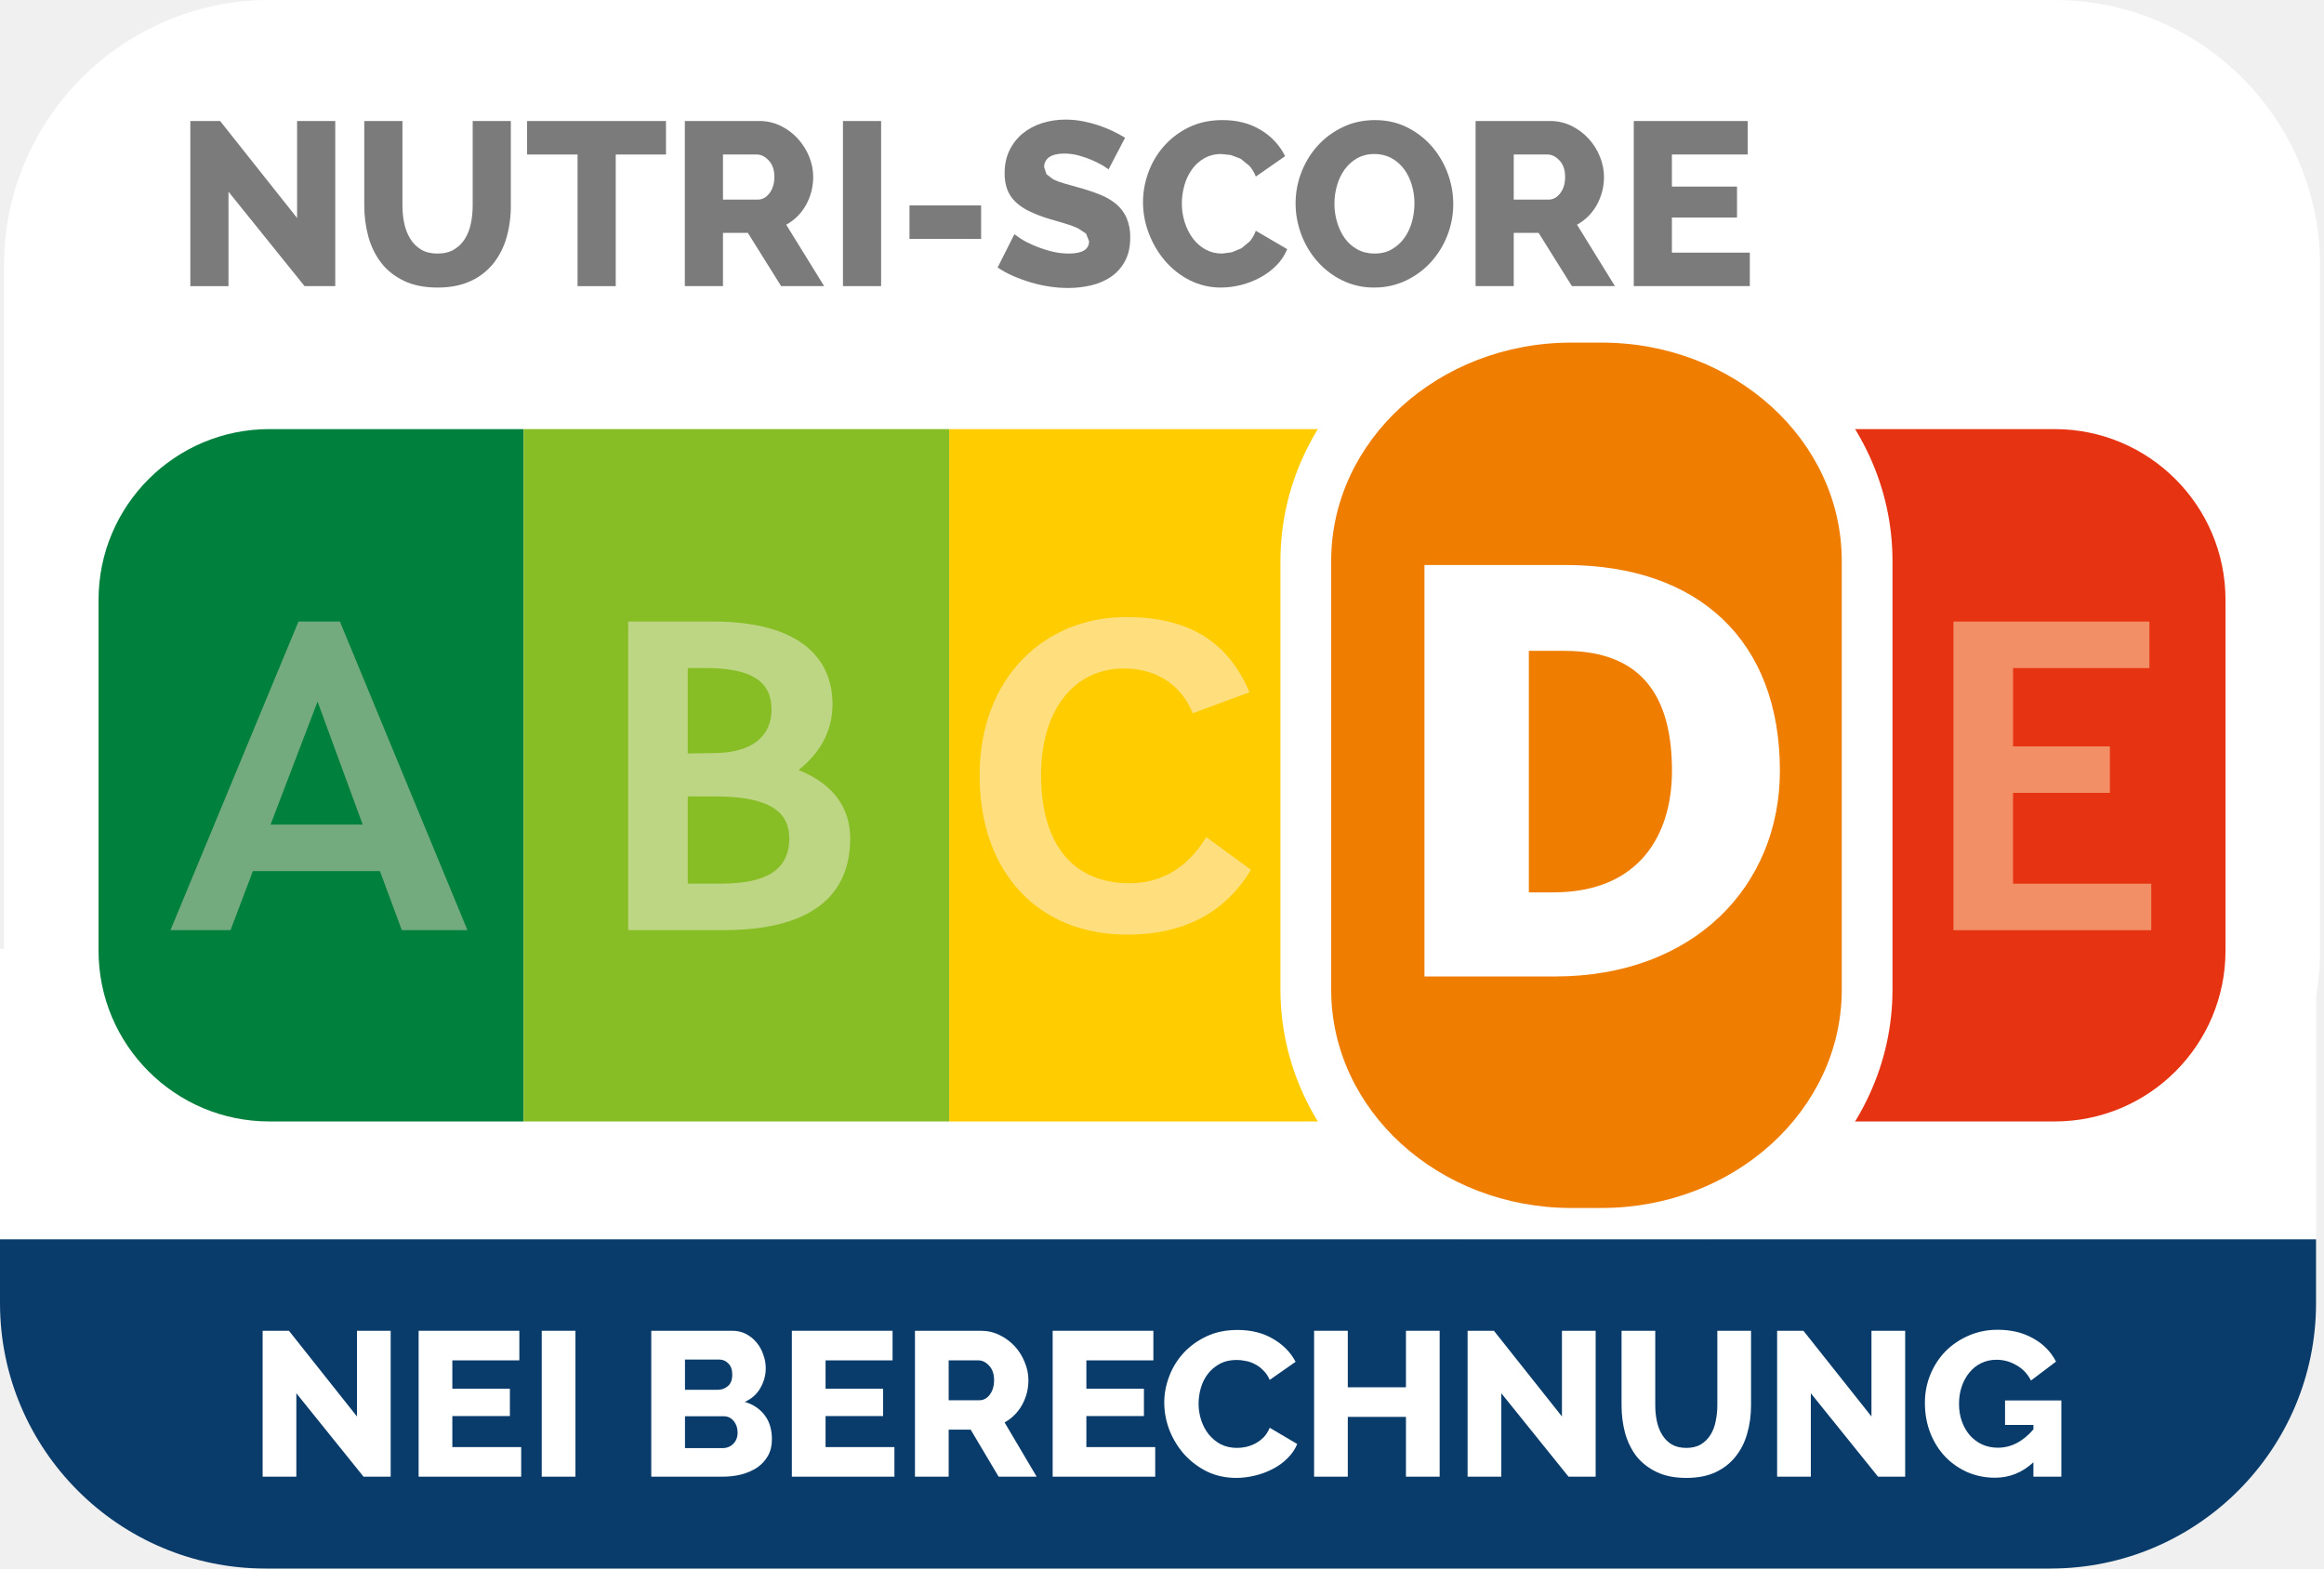
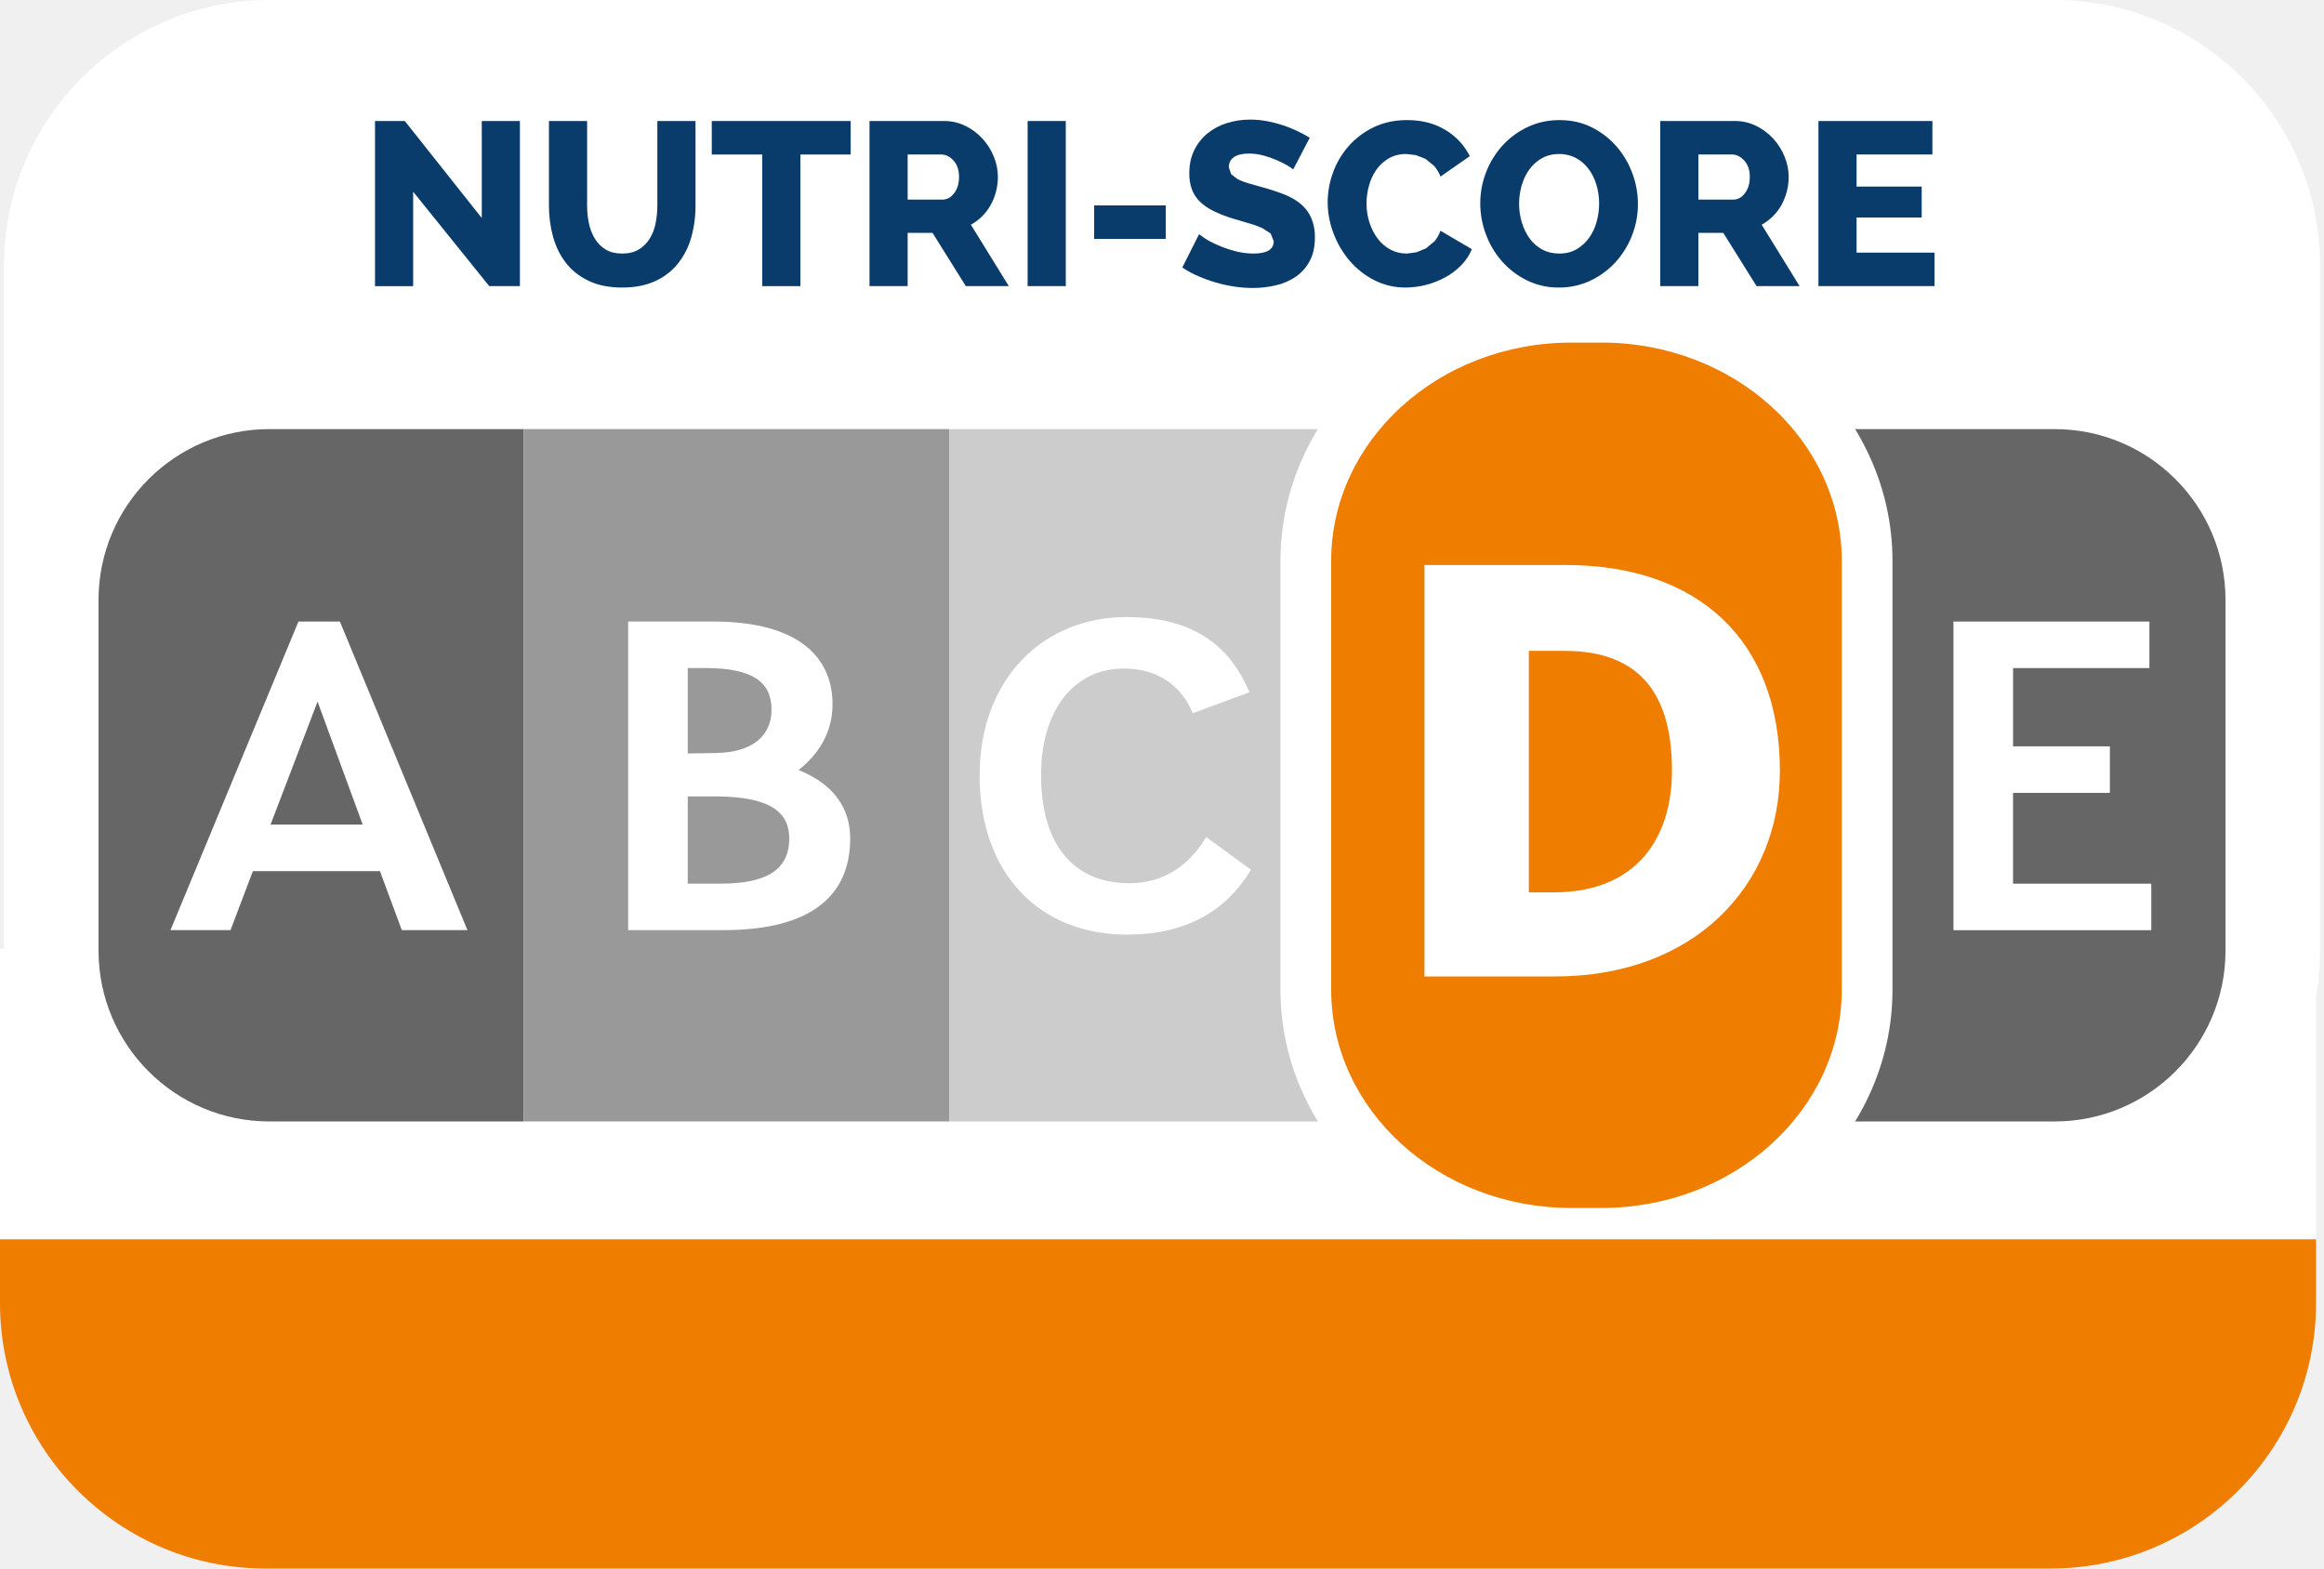
<svg xmlns="http://www.w3.org/2000/svg" id="svg2032" width="240" height="162" version="1.1" viewBox="0 0 240 162">
+   <defs id="defs1" />
  <rect style="fill:#ffffff;fill-opacity:1;stroke:none;stroke-width:2.653;stroke-linecap:round;stroke-linejoin:round;paint-order:stroke fill markers" id="rect18499" width="239.178" height="30" x="0" y="98" />
-   <g id="layer1">
-     <g id="g2493">
-       <g id="g1527">
-         <g id="g2468" fill-opacity="1" fill-rule="nonzero" stroke="none">
-           <path id="path248" fill="#fff" d="M212.183 0H27.826C12.71 0 .414 12.298.414 27.41v70.773c0 15.116 12.298 27.41 27.412 27.41h118.278a31.612 31.612 0 0 0 16.173 4.409h3.12c5.957 0 11.498-1.633 16.174-4.41h30.612c15.114 0 27.408-12.295 27.408-27.407v-70.77c0-15.115-12.294-27.413-27.408-27.413" clip-path="url(#clipPath1648)" />
-           <path id="path252" fill="#e63312" d="M212.179 115.826h-26.252V44.318h26.252a17.647 17.647 0 0 1 17.65 17.647v36.213a17.65 17.65 0 0 1-17.65 17.648" clip-path="url(#clipPath1655)" />
-           <path id="path256" fill="#00803d" d="M27.824 115.826h26.252V44.318H27.824a17.647 17.647 0 0 0-17.648 17.647v36.213a17.647 17.647 0 0 0 17.648 17.648" clip-path="url(#clipPath1661)" />
-           <path id="path260" fill="#f28f66" d="M221.97 64.194h-20.236V96.07h20.43v-4.802h-14.277v-9.379h9.999v-4.804h-9.997V69h14.081z" />
-           <path id="path264" fill="#7c7b7b" d="M23.596 19.799v9.754h-3.94V12.496h3.075l7.95 10.02v-10.02h3.94V29.55H31.45z" />
-           <path id="path276" fill="#7c7b7b" d="M45.187 26.187c.673 0 1.24-.139 1.705-.419.464-.28.839-.653 1.13-1.117a4.78 4.78 0 0 0 .612-1.597c.121-.6.18-1.214.18-1.839V12.5h3.94v8.716a11.894 11.894 0 0 1-.444 3.315 7.67 7.67 0 0 1-1.37 2.692 6.422 6.422 0 0 1-2.355 1.814c-.951.437-2.085.662-3.398.662-1.36 0-2.52-.234-3.483-.7-.962-.463-1.743-1.08-2.341-1.862-.6-.777-1.042-1.677-1.324-2.7a12.062 12.062 0 0 1-.42-3.22v-8.717h3.942v8.716c0 .656.062 1.283.192 1.876a4.965 4.965 0 0 0 .624 1.585c.287.463.66.832 1.117 1.103.455.274 1.022.408 1.693.408" clip-path="url(#clipPath1673)" />
-           <path id="path280" fill="#7c7b7b" d="M68.777 15.959h-5.19v13.594h-3.942V15.959h-5.212v-3.46h14.344z" />
-           <path id="path292" fill="#7c7b7b" d="M70.723 29.55V12.496h7.684a4.965 4.965 0 0 1 2.225.508 5.866 5.866 0 0 1 1.763 1.32c.496.545.883 1.16 1.165 1.849.283.688.42 1.384.42 2.09 0 .53-.067 1.037-.19 1.525a6.029 6.029 0 0 1-.554 1.381 5.208 5.208 0 0 1-2.042 2.041l3.915 6.34h-4.442l-3.436-5.499h-2.569v5.5zm3.94-8.935h3.6c.464 0 .866-.218 1.201-.66.338-.441.506-1.004.506-1.692 0-.706-.192-1.265-.576-1.684-.384-.415-.804-.622-1.25-.622h-3.482z" />
-           <path id="path294" fill="#7c7b7b" d="M87.053 12.499h3.94V29.55h-3.94z" />
-           <path id="path296" fill="#7c7b7b" d="M93.923 21.215h7.397v3.46h-7.397z" />
-           <path id="path308" fill="#7c7b7b" d="M114.483 17.493l-.53-.362a10.526 10.526 0 0 0-2.497-1.055 5.599 5.599 0 0 0-1.534-.216c-.675 0-1.192.119-1.551.36a1.19 1.19 0 0 0-.539 1.059l.24.719.685.514a6.201 6.201 0 0 0 1.103.422c.442.128.95.273 1.527.432a20.51 20.51 0 0 1 2.207.733c.658.265 1.218.591 1.684.984.463.393.82.87 1.068 1.43a4.943 4.943 0 0 1 .373 2.017c0 .962-.181 1.774-.54 2.436a4.55 4.55 0 0 1-1.43 1.611 6.042 6.042 0 0 1-2.053.89 10.272 10.272 0 0 1-2.39.275c-.627 0-1.262-.044-1.911-.145a13.622 13.622 0 0 1-1.909-.42 15.756 15.756 0 0 1-1.825-.66 9.798 9.798 0 0 1-1.635-.889l1.73-3.436.649.457c.35.227.783.45 1.297.673.512.225 1.088.426 1.728.6a7.3 7.3 0 0 0 1.947.265c1.394 0 2.09-.423 2.09-1.273l-.312-.792-.865-.563a9.249 9.249 0 0 0-1.297-.47c-.497-.143-1.04-.305-1.633-.481a14.18 14.18 0 0 1-2.042-.781 5.52 5.52 0 0 1-1.443-.971 3.497 3.497 0 0 1-.852-1.274 4.705 4.705 0 0 1-.275-1.681c0-.898.167-1.688.503-2.377a5.21 5.21 0 0 1 1.368-1.743 5.948 5.948 0 0 1 2.008-1.068 7.95 7.95 0 0 1 2.414-.36c.61 0 1.2.057 1.777.168.573.112 1.125.256 1.646.43a13.931 13.931 0 0 1 2.725 1.273z" clip-path="url(#clipPath1667)" />
-           <path id="path312" fill="#7c7b7b" d="M118.038 20.88a8.94 8.94 0 0 1 .552-3.063 8.436 8.436 0 0 1 1.611-2.725 8.157 8.157 0 0 1 2.582-1.947c1.015-.496 2.174-.743 3.469-.743 1.523 0 2.844.344 3.963 1.032a6.501 6.501 0 0 1 2.5 2.693l-3.027 2.11a3.64 3.64 0 0 0-.671-1.117l-.89-.72-.997-.384-.973-.108a3.509 3.509 0 0 0-1.825.457 4.019 4.019 0 0 0-1.273 1.178 5.212 5.212 0 0 0-.755 1.633 6.859 6.859 0 0 0-.254 1.847c0 .673.1 1.324.3 1.947.199.624.481 1.176.839 1.657a4.1 4.1 0 0 0 1.31 1.141c.513.28 1.082.42 1.707.42l.997-.131.993-.41.87-.72c.253-.296.46-.662.622-1.092l3.242 1.898a5.113 5.113 0 0 1-1.117 1.681 6.894 6.894 0 0 1-1.668 1.247 8.673 8.673 0 0 1-4.039 1.037 7.062 7.062 0 0 1-3.252-.759 8.291 8.291 0 0 1-2.547-2.006 9.52 9.52 0 0 1-1.666-2.833 8.997 8.997 0 0 1-.603-3.22" clip-path="url(#clipPath1687)" />
-           <path id="path316" fill="#7c7b7b" d="M141.916 29.696a7.304 7.304 0 0 1-3.315-.746 8.275 8.275 0 0 1-2.56-1.957 8.85 8.85 0 0 1-1.655-2.774 9.037 9.037 0 0 1-.59-3.218c0-1.12.204-2.202.612-3.244.41-1.037.978-1.957 1.706-2.75s1.593-1.425 2.595-1.897c1-.472 2.092-.706 3.277-.706 1.214 0 2.322.245 3.315.741a8.275 8.275 0 0 1 2.56 1.97 8.952 8.952 0 0 1 1.644 2.786 9.102 9.102 0 0 1 .573 3.171 8.855 8.855 0 0 1-.609 3.244 8.933 8.933 0 0 1-1.692 2.75 8.34 8.34 0 0 1-2.582 1.908 7.474 7.474 0 0 1-3.28.722m-4.108-8.646c0 .655.092 1.29.278 1.907.183.617.448 1.165.79 1.648a3.928 3.928 0 0 0 1.3 1.152c.518.287 1.116.43 1.787.43.688 0 1.29-.152 1.803-.457.507-.302.94-.697 1.284-1.187.347-.485.6-1.041.77-1.655a7.277 7.277 0 0 0 .252-1.887c0-.657-.095-1.295-.278-1.908a5.142 5.142 0 0 0-.803-1.634 3.982 3.982 0 0 0-1.298-1.13 3.568 3.568 0 0 0-1.752-.419 3.53 3.53 0 0 0-1.8.442 4.094 4.094 0 0 0-1.287 1.165 5.34 5.34 0 0 0-.782 1.644 6.85 6.85 0 0 0-.264 1.889" clip-path="url(#clipPath1680)" />
-           <path id="path320" fill="#7c7b7b" d="M152.385 29.55V12.496h7.686c.8 0 1.54.17 2.222.508a5.892 5.892 0 0 1 1.765 1.32 6.135 6.135 0 0 1 1.163 1.849c.28.688.424 1.384.424 2.09 0 .53-.066 1.037-.192 1.525a6.029 6.029 0 0 1-.552 1.381 5.28 5.28 0 0 1-2.041 2.041l3.913 6.34h-4.443l-3.438-5.499h-2.568v5.5zm3.939-8.935h3.603c.464 0 .863-.218 1.2-.66.338-.441.504-1.004.504-1.692 0-.706-.192-1.265-.574-1.684-.386-.415-.803-.622-1.249-.622h-3.484z" />
-           <path id="path324" fill="#7c7b7b" d="M180.704 26.092v3.458h-11.985V12.496h11.769v3.46h-7.83v3.317h6.724v3.194h-6.724v3.628z" />
-           <path id="path326" fill="#87bd25" d="M98.028 115.826h-43.95V44.318h43.95z" />
-           <path id="path328" fill="#fc0" d="M141.975 115.826h-43.95V44.318h43.952z" />
-           <path id="path332" fill="#74ab7e" d="M27.939 85.167l4.855-12.704 4.662 12.702zm7.163-20.973h-4.28L17.605 96.066h6.201l2.309-6.097h13.121l2.26 6.097h6.777z" />
-           <path id="path344" fill="#bdd684" d="M71.023 91.262v-9.008h3.03c5.623.047 7.453 1.708 7.453 4.343 0 3.277-2.406 4.665-7.069 4.665zm0-13.443v-8.823h1.828c4.854 0 6.825 1.435 6.825 4.297 0 2.632-1.876 4.435-5.815 4.48zm2.598-13.627h-8.75v31.872h9.855c9.278 0 13.075-3.74 13.075-9.467 0-3.142-1.732-5.636-5.336-7.068 2.068-1.618 3.51-3.88 3.51-6.79 0-4.714-3.318-8.547-12.354-8.547" clip-path="url(#clipPath1693)" />
-           <path id="path348" fill="#ffdf7d" d="M116.306 63.73c-8.555 0-15.143 6.378-15.143 16.355 0 10.025 6.058 16.445 15.238 16.445 5.914 0 10.145-2.31 12.788-6.7l-4.616-3.372c-1.876 3.05-4.471 4.76-7.931 4.76-5.864 0-9.132-4.067-9.132-11.18 0-6.65 3.365-10.993 8.556-10.993 3.411 0 5.912 1.71 7.114 4.618l5.861-2.169c-1.92-4.48-5.428-7.763-12.735-7.763" clip-path="url(#clipPath1699)" />
-           <path id="path352" fill="#fff" d="M162.277 129.998c-16.566 0-30.045-12.466-30.045-27.788V57.936c0-15.324 13.48-27.79 30.045-27.79h3.118c16.567 0 30.043 12.468 30.043 27.79v44.274c0 15.322-13.476 27.788-30.043 27.788z" clip-path="url(#clipPath1705)" />
-           <path id="path356" fill="#ef7d00" d="M165.396 124.761h-3.119c-13.704 0-24.806-10.096-24.806-22.55V57.935c0-12.455 11.105-22.551 24.804-22.551h3.12c13.7 0 24.805 10.096 24.805 22.553v44.27c0 12.455-11.105 22.553-24.804 22.553" clip-path="url(#clipPath1711)" />
-           <path id="path360" fill="#fff" d="M147.106 100.849V58.353h14.534c13.796 0 22.17 7.82 22.17 21.247 0 11.95-8.928 21.25-23.216 21.25zm13.302-8.684c8.805 0 12.257-5.848 12.257-12.565 0-7.636-3.081-12.378-11.085-12.378h-3.696v24.943z" />
-         </g>
-       </g>
-     </g>
-   </g>
-   <path id="path16330" clip-path="url(#clipPath1593)" style="fill:#093c6b;fill-opacity:1;fill-rule:nonzero;stroke:none" d="M 0 33.997 L 0 27.407 C 2.3684734e-15 12.296 12.298 -0.003 27.412 -0.003 L 211.77 -0.003 L 211.77 -0.001 C 226.882 -0.001 239.178 12.295 239.178 27.407 L 239.178 33.997 L 0 33.997 z " transform="matrix(1,0,0,-1,0,161.997)" />
-   <g aria-label="NEI BERECHNUNG" id="text18503" style="font-size:21.224px;line-height:1.25;font-family:'Open Sans';-inkscape-font-specification:'Open Sans';stroke-width:0.531">
-     <path d="m 30.603,143.896 v 8.617 h -3.481 v -15.069 h 2.717 l 7.025,8.851 v -8.851 h 3.481 v 15.069 h -2.802 z" style="font-weight:800;font-family:Raleway;-inkscape-font-specification:'Raleway Ultra-Bold';fill:#ffffff" id="path6129" />
-     <path d="m 53.823,149.457 v 3.056 H 43.232 V 137.444 H 53.632 v 3.056 h -6.919 v 2.929 h 5.943 v 2.823 h -5.943 v 3.205 z" style="font-weight:800;font-family:Raleway;-inkscape-font-specification:'Raleway Ultra-Bold';fill:#ffffff" id="path6131" />
-     <path d="m 55.945,152.513 v -15.069 h 3.481 v 15.069 z" style="font-weight:800;font-family:Raleway;-inkscape-font-specification:'Raleway Ultra-Bold';fill:#ffffff" id="path6133" />
-     <path d="m 79.716,148.651 q 0,0.976 -0.403,1.698 -0.403,0.722 -1.104,1.21 -0.7,0.467 -1.634,0.722 -0.934,0.233 -1.974,0.233 h -7.344 v -15.069 h 8.384 q 0.785,0 1.422,0.34 0.637,0.34 1.082,0.891 0.446,0.531 0.679,1.231 0.255,0.679 0.255,1.401 0,1.082 -0.552,2.038 -0.531,0.955 -1.613,1.443 1.295,0.382 2.038,1.358 0.764,0.976 0.764,2.504 z m -3.544,-0.7 q 0,-0.7 -0.403,-1.189 -0.403,-0.488 -1.019,-0.488 h -4.011 v 3.29 h 3.863 q 0.679,0 1.125,-0.446 0.446,-0.446 0.446,-1.167 z m -5.433,-7.535 v 3.12 h 3.417 q 0.573,0 1.019,-0.382 0.446,-0.382 0.446,-1.189 0,-0.743 -0.403,-1.146 -0.382,-0.403 -0.934,-0.403 z" style="font-weight:800;font-family:Raleway;-inkscape-font-specification:'Raleway Ultra-Bold';fill:#ffffff" id="path6135" />
-     <path d="m 92.366,149.457 v 3.056 H 81.775 v -15.069 h 10.4 v 3.056 h -6.919 v 2.929 h 5.943 v 2.823 h -5.943 v 3.205 z" style="font-weight:800;font-family:Raleway;-inkscape-font-specification:'Raleway Ultra-Bold';fill:#ffffff" id="path6137" />
-     <path d="m 94.488,152.513 v -15.069 h 6.792 q 1.061,0 1.953,0.446 0.913,0.446 1.571,1.167 0.658,0.722 1.019,1.634 0.382,0.913 0.382,1.847 0,0.7 -0.17,1.358 -0.17,0.637 -0.488,1.21 -0.318,0.573 -0.785,1.04 -0.446,0.446 -1.019,0.764 l 3.311,5.603 h -3.926 l -2.887,-4.86 h -2.271 v 4.86 z m 3.481,-7.895 h 3.184 q 0.616,0 1.061,-0.573 0.446,-0.594 0.446,-1.507 0,-0.934 -0.509,-1.486 -0.509,-0.552 -1.104,-0.552 h -3.078 z" style="font-weight:800;font-family:Raleway;-inkscape-font-specification:'Raleway Ultra-Bold';fill:#ffffff" id="path6139" />
-     <path d="m 119.3,149.457 v 3.056 h -10.591 v -15.069 h 10.4 v 3.056 h -6.919 v 2.929 h 5.943 v 2.823 h -5.943 v 3.205 z" style="font-weight:800;font-family:Raleway;-inkscape-font-specification:'Raleway Ultra-Bold';fill:#ffffff" id="path6141" />
-     <path d="m 120.233,144.851 q 0,-1.358 0.509,-2.695 0.509,-1.358 1.486,-2.42 0.976,-1.061 2.377,-1.719 1.401,-0.658 3.184,-0.658 2.122,0 3.672,0.913 1.571,0.913 2.335,2.377 l -2.674,1.868 q -0.255,-0.594 -0.658,-0.976 -0.382,-0.403 -0.849,-0.637 -0.467,-0.255 -0.955,-0.34 -0.488,-0.106 -0.955,-0.106 -0.998,0 -1.74,0.403 -0.743,0.403 -1.231,1.04 -0.488,0.637 -0.722,1.443 -0.233,0.807 -0.233,1.634 0,0.891 0.276,1.719 0.276,0.828 0.785,1.464 0.531,0.637 1.252,1.019 0.743,0.361 1.655,0.361 0.467,0 0.955,-0.106 0.509,-0.127 0.955,-0.361 0.467,-0.255 0.849,-0.637 0.382,-0.403 0.616,-0.976 l 2.844,1.677 q -0.34,0.828 -1.019,1.486 -0.658,0.658 -1.528,1.104 -0.87,0.446 -1.847,0.679 -0.976,0.233 -1.91,0.233 -1.634,0 -3.014,-0.658 -1.358,-0.679 -2.356,-1.783 -0.976,-1.104 -1.528,-2.504 -0.531,-1.401 -0.531,-2.844 z" style="font-weight:800;font-family:Raleway;-inkscape-font-specification:'Raleway Ultra-Bold';fill:#ffffff" id="path6143" />
-     <path d="m 148.674,137.444 v 15.069 h -3.481 v -6.176 h -6.006 v 6.176 h -3.481 v -15.069 h 3.481 v 5.837 h 6.006 v -5.837 z" style="font-weight:800;font-family:Raleway;-inkscape-font-specification:'Raleway Ultra-Bold';fill:#ffffff" id="path6145" />
-     <path d="m 155.041,143.896 v 8.617 h -3.481 v -15.069 h 2.717 l 7.025,8.851 v -8.851 h 3.481 v 15.069 h -2.802 z" style="font-weight:800;font-family:Raleway;-inkscape-font-specification:'Raleway Ultra-Bold';fill:#ffffff" id="path6147" />
-     <path d="m 174.143,149.542 q 0.891,0 1.507,-0.361 0.616,-0.382 0.998,-0.998 0.382,-0.616 0.531,-1.401 0.17,-0.807 0.17,-1.634 v -7.704 h 3.481 v 7.704 q 0,1.571 -0.403,2.929 -0.382,1.358 -1.21,2.377 -0.807,1.019 -2.08,1.613 -1.252,0.573 -2.993,0.573 -1.804,0 -3.078,-0.616 -1.273,-0.616 -2.08,-1.634 -0.785,-1.04 -1.167,-2.398 -0.361,-1.358 -0.361,-2.844 v -7.704 h 3.481 v 7.704 q 0,0.87 0.17,1.655 0.17,0.785 0.552,1.401 0.382,0.616 0.976,0.976 0.616,0.361 1.507,0.361 z" style="font-weight:800;font-family:Raleway;-inkscape-font-specification:'Raleway Ultra-Bold';fill:#ffffff" id="path6149" />
-     <path d="m 187.005,143.896 v 8.617 h -3.481 v -15.069 h 2.717 l 7.025,8.851 v -8.851 h 3.481 v 15.069 h -2.802 z" style="font-weight:800;font-family:Raleway;-inkscape-font-specification:'Raleway Ultra-Bold';fill:#ffffff" id="path6151" />
-     <path d="m 209.991,151.028 q -1.719,1.592 -3.969,1.592 -1.486,0 -2.802,-0.552 -1.316,-0.573 -2.313,-1.592 -0.976,-1.019 -1.549,-2.441 -0.573,-1.443 -0.573,-3.162 0,-1.549 0.573,-2.929 0.573,-1.38 1.571,-2.398 1.019,-1.019 2.398,-1.613 1.38,-0.594 2.971,-0.594 2.101,0 3.672,0.891 1.571,0.87 2.356,2.398 l -2.589,1.953 q -0.509,-1.019 -1.486,-1.571 -0.955,-0.573 -2.08,-0.573 -0.87,0 -1.592,0.361 -0.7,0.34 -1.21,0.976 -0.509,0.616 -0.785,1.443 -0.276,0.828 -0.276,1.783 0,0.976 0.297,1.804 0.297,0.828 0.828,1.443 0.531,0.594 1.252,0.934 0.743,0.34 1.634,0.34 2.038,0 3.672,-1.889 v -0.467 h -2.929 v -2.526 h 5.815 v 7.874 h -2.887 z" style="font-weight:800;font-family:Raleway;-inkscape-font-specification:'Raleway Ultra-Bold';fill:#ffffff" id="path6153" />
-   </g>
+   <path id="path248" fill="#ffffff" d="M 212.183,0 H 27.826 C 12.71,0 0.414,12.298 0.414,27.41 v 70.773 c 0,15.116 12.298,27.41 27.412,27.41 h 118.278 a 31.612,31.612 0 0 0 16.173,4.409 h 3.12 c 5.957,0 11.498,-1.633 16.174,-4.41 h 30.612 c 15.114,0 27.408,-12.295 27.408,-27.407 V 27.415 C 239.591,12.3 227.297,0.002 212.183,0.002" clip-path="url(#clipPath1648)" style="fill-opacity:1;fill-rule:nonzero;stroke:none" />
+   <path id="path252" fill="#e63312" d="M 212.179,115.826 H 185.927 V 44.318 h 26.252 a 17.647,17.647 0 0 1 17.65,17.647 v 36.213 a 17.65,17.65 0 0 1 -17.65,17.648" clip-path="url(#clipPath1655)" style="fill-opacity:1;fill-rule:nonzero;stroke:none;fill:#666666" />
+   <path id="path256" fill="#00803d" d="M 27.824,115.826 H 54.076 V 44.318 H 27.824 A 17.647,17.647 0 0 0 10.176,61.965 v 36.213 a 17.647,17.647 0 0 0 17.648,17.648" clip-path="url(#clipPath1661)" style="fill-opacity:1;fill-rule:nonzero;stroke:none;fill:#666666" />
+   <path id="path260" fill="#f28f66" d="M 221.97,64.194 H 201.734 V 96.07 h 20.43 v -4.802 h -14.277 v -9.379 h 9.999 v -4.804 h -9.997 V 69 h 14.081 z" style="fill-opacity:1;fill-rule:nonzero;stroke:none;fill:#ffffff" />
+   <path id="path264" fill="#7c7b7b" d="m 42.667,19.799 v 9.754 h -3.94 V 12.496 h 3.075 l 7.95,10.02 v -10.02 h 3.94 V 29.55 h -3.171 z" style="fill-opacity:1;fill-rule:nonzero;stroke:none;fill:#093c6b" />
+   <path id="path276" fill="#7c7b7b" d="m 64.258,26.187 c 0.673,0 1.24,-0.139 1.705,-0.419 0.464,-0.28 0.839,-0.653 1.13,-1.117 a 4.78,4.78 0 0 0 0.612,-1.597 c 0.121,-0.6 0.18,-1.214 0.18,-1.839 V 12.5 h 3.94 v 8.716 a 11.894,11.894 0 0 1 -0.444,3.315 7.67,7.67 0 0 1 -1.37,2.692 6.422,6.422 0 0 1 -2.355,1.814 c -0.951,0.437 -2.085,0.662 -3.398,0.662 -1.36,0 -2.52,-0.234 -3.483,-0.7 -0.962,-0.463 -1.743,-1.08 -2.341,-1.862 -0.6,-0.777 -1.042,-1.677 -1.324,-2.7 a 12.062,12.062 0 0 1 -0.42,-3.22 V 12.5 h 3.942 v 8.716 c 0,0.656 0.062,1.283 0.192,1.876 a 4.965,4.965 0 0 0 0.624,1.585 c 0.287,0.463 0.66,0.832 1.117,1.103 0.455,0.274 1.022,0.408 1.693,0.408" clip-path="url(#clipPath1673)" style="fill-opacity:1;fill-rule:nonzero;stroke:none;fill:#093c6b" />
+   <path id="path280" fill="#7c7b7b" d="m 87.848,15.959 h -5.19 v 13.594 h -3.942 V 15.959 h -5.212 v -3.46 h 14.344 z" style="fill-opacity:1;fill-rule:nonzero;stroke:none;fill:#093c6b" />
+   <path id="path292" fill="#7c7b7b" d="M 89.794,29.55 V 12.496 h 7.684 a 4.965,4.965 0 0 1 2.225,0.508 5.866,5.866 0 0 1 1.763,1.32 c 0.496,0.545 0.883,1.16 1.165,1.849 0.283,0.688 0.42,1.384 0.42,2.09 0,0.53 -0.067,1.037 -0.19,1.525 a 6.029,6.029 0 0 1 -0.554,1.381 5.208,5.208 0 0 1 -2.042,2.041 l 3.915,6.34 h -4.442 l -3.436,-5.499 h -2.569 v 5.5 z m 3.94,-8.935 h 3.6 c 0.464,0 0.866,-0.218 1.201,-0.66 0.338,-0.441 0.506,-1.004 0.506,-1.692 0,-0.706 -0.192,-1.265 -0.576,-1.684 -0.384,-0.415 -0.804,-0.622 -1.25,-0.622 h -3.482 z" style="fill-opacity:1;fill-rule:nonzero;stroke:none;fill:#093c6b" />
+   <path id="path294" fill="#7c7b7b" d="m 106.124,12.499 h 3.94 V 29.55 h -3.94 z" style="fill-opacity:1;fill-rule:nonzero;stroke:none;fill:#093c6b" />
+   <path id="path296" fill="#7c7b7b" d="m 112.994,21.215 h 7.397 v 3.46 h -7.397 z" style="fill-opacity:1;fill-rule:nonzero;stroke:none;fill:#093c6b" />
+   <path id="path308" fill="#7c7b7b" d="m 133.554,17.493 -0.53,-0.362 a 10.526,10.526 0 0 0 -2.497,-1.055 5.599,5.599 0 0 0 -1.534,-0.216 c -0.675,0 -1.192,0.119 -1.551,0.36 a 1.19,1.19 0 0 0 -0.539,1.059 l 0.24,0.719 0.685,0.514 a 6.201,6.201 0 0 0 1.103,0.422 c 0.442,0.128 0.95,0.273 1.527,0.432 a 20.51,20.51 0 0 1 2.207,0.733 c 0.658,0.265 1.218,0.591 1.684,0.984 0.463,0.393 0.82,0.87 1.068,1.43 a 4.943,4.943 0 0 1 0.373,2.017 c 0,0.962 -0.181,1.774 -0.54,2.436 a 4.55,4.55 0 0 1 -1.43,1.611 6.042,6.042 0 0 1 -2.053,0.89 10.272,10.272 0 0 1 -2.39,0.275 c -0.627,0 -1.262,-0.044 -1.911,-0.145 a 13.622,13.622 0 0 1 -1.909,-0.42 15.756,15.756 0 0 1 -1.825,-0.66 9.798,9.798 0 0 1 -1.635,-0.889 l 1.73,-3.436 0.649,0.457 c 0.35,0.227 0.783,0.45 1.297,0.673 0.512,0.225 1.088,0.426 1.728,0.6 a 7.3,7.3 0 0 0 1.947,0.265 c 1.394,0 2.09,-0.423 2.09,-1.273 l -0.312,-0.792 -0.865,-0.563 a 9.249,9.249 0 0 0 -1.297,-0.47 c -0.497,-0.143 -1.04,-0.305 -1.633,-0.481 a 14.18,14.18 0 0 1 -2.042,-0.781 5.52,5.52 0 0 1 -1.443,-0.971 3.497,3.497 0 0 1 -0.852,-1.274 4.705,4.705 0 0 1 -0.275,-1.681 c 0,-0.898 0.167,-1.688 0.503,-2.377 a 5.21,5.21 0 0 1 1.368,-1.743 5.948,5.948 0 0 1 2.008,-1.068 7.95,7.95 0 0 1 2.414,-0.36 c 0.61,0 1.2,0.057 1.777,0.168 0.573,0.112 1.125,0.256 1.646,0.43 a 13.931,13.931 0 0 1 2.725,1.273 z" clip-path="url(#clipPath1667)" style="fill-opacity:1;fill-rule:nonzero;stroke:none;fill:#093c6b" />
+   <path id="path312" fill="#7c7b7b" d="m 137.109,20.88 a 8.94,8.94 0 0 1 0.552,-3.063 8.436,8.436 0 0 1 1.611,-2.725 8.157,8.157 0 0 1 2.582,-1.947 c 1.015,-0.496 2.174,-0.743 3.469,-0.743 1.523,0 2.844,0.344 3.963,1.032 a 6.501,6.501 0 0 1 2.5,2.693 l -3.027,2.11 a 3.64,3.64 0 0 0 -0.671,-1.117 l -0.89,-0.72 -0.997,-0.384 -0.973,-0.108 a 3.509,3.509 0 0 0 -1.825,0.457 4.019,4.019 0 0 0 -1.273,1.178 5.212,5.212 0 0 0 -0.755,1.633 6.859,6.859 0 0 0 -0.254,1.847 c 0,0.673 0.1,1.324 0.3,1.947 0.199,0.624 0.481,1.176 0.839,1.657 a 4.1,4.1 0 0 0 1.31,1.141 c 0.513,0.28 1.082,0.42 1.707,0.42 l 0.997,-0.131 0.993,-0.41 0.87,-0.72 c 0.253,-0.296 0.46,-0.662 0.622,-1.092 l 3.242,1.898 a 5.113,5.113 0 0 1 -1.117,1.681 6.894,6.894 0 0 1 -1.668,1.247 8.673,8.673 0 0 1 -4.039,1.037 7.062,7.062 0 0 1 -3.252,-0.759 8.291,8.291 0 0 1 -2.547,-2.006 9.52,9.52 0 0 1 -1.666,-2.833 8.997,8.997 0 0 1 -0.603,-3.22" clip-path="url(#clipPath1687)" style="fill-opacity:1;fill-rule:nonzero;stroke:none;fill:#093c6b" />
+   <path id="path316" fill="#7c7b7b" d="m 160.987,29.696 a 7.304,7.304 0 0 1 -3.315,-0.746 8.275,8.275 0 0 1 -2.56,-1.957 8.85,8.85 0 0 1 -1.655,-2.774 9.037,9.037 0 0 1 -0.59,-3.218 c 0,-1.12 0.204,-2.202 0.612,-3.244 0.41,-1.037 0.978,-1.957 1.706,-2.75 0.728,-0.793 1.593,-1.425 2.595,-1.897 1,-0.472 2.092,-0.706 3.277,-0.706 1.214,0 2.322,0.245 3.315,0.741 a 8.275,8.275 0 0 1 2.56,1.97 8.952,8.952 0 0 1 1.644,2.786 9.102,9.102 0 0 1 0.573,3.171 8.855,8.855 0 0 1 -0.609,3.244 8.933,8.933 0 0 1 -1.692,2.75 8.34,8.34 0 0 1 -2.582,1.908 7.474,7.474 0 0 1 -3.28,0.722 m -4.108,-8.646 c 0,0.655 0.092,1.29 0.278,1.907 0.183,0.617 0.448,1.165 0.79,1.648 a 3.928,3.928 0 0 0 1.3,1.152 c 0.518,0.287 1.116,0.43 1.787,0.43 0.688,0 1.29,-0.152 1.803,-0.457 0.507,-0.302 0.94,-0.697 1.284,-1.187 0.347,-0.485 0.6,-1.041 0.77,-1.655 a 7.277,7.277 0 0 0 0.252,-1.887 c 0,-0.657 -0.095,-1.295 -0.278,-1.908 a 5.142,5.142 0 0 0 -0.803,-1.634 3.982,3.982 0 0 0 -1.298,-1.13 3.568,3.568 0 0 0 -1.752,-0.419 3.53,3.53 0 0 0 -1.8,0.442 4.094,4.094 0 0 0 -1.287,1.165 5.34,5.34 0 0 0 -0.782,1.644 6.85,6.85 0 0 0 -0.264,1.889" clip-path="url(#clipPath1680)" style="fill-opacity:1;fill-rule:nonzero;stroke:none;fill:#093c6b" />
+   <path id="path320" fill="#7c7b7b" d="M 171.456,29.55 V 12.496 h 7.686 c 0.8,0 1.54,0.17 2.222,0.508 a 5.892,5.892 0 0 1 1.765,1.32 6.135,6.135 0 0 1 1.163,1.849 c 0.28,0.688 0.424,1.384 0.424,2.09 0,0.53 -0.066,1.037 -0.192,1.525 a 6.029,6.029 0 0 1 -0.552,1.381 5.28,5.28 0 0 1 -2.041,2.041 l 3.913,6.34 h -4.443 l -3.438,-5.499 h -2.568 v 5.5 z m 3.939,-8.935 h 3.603 c 0.464,0 0.863,-0.218 1.2,-0.66 0.338,-0.441 0.504,-1.004 0.504,-1.692 0,-0.706 -0.192,-1.265 -0.574,-1.684 -0.386,-0.415 -0.803,-0.622 -1.249,-0.622 h -3.484 z" style="fill-opacity:1;fill-rule:nonzero;stroke:none;fill:#093c6b" />
+   <path id="path324" fill="#7c7b7b" d="m 199.775,26.092 v 3.458 h -11.985 V 12.496 h 11.769 v 3.46 h -7.83 v 3.317 h 6.724 v 3.194 h -6.724 v 3.628 z" style="fill-opacity:1;fill-rule:nonzero;stroke:none;fill:#093c6b" />
+   <path id="path326" fill="#87bd25" d="M 98.028,115.826 H 54.078 V 44.318 h 43.95 z" style="fill-opacity:1;fill-rule:nonzero;stroke:none;fill:#999999" />
+   <path id="path328" fill="#ffcc00" d="M 141.975,115.826 H 98.025 V 44.318 h 43.952 z" style="fill-opacity:1;fill-rule:nonzero;stroke:none;fill:#cccccc" />
+   <path id="path332" fill="#74ab7e" d="m 27.939,85.167 4.855,-12.704 4.662,12.702 z m 7.163,-20.973 h -4.28 L 17.605,96.066 h 6.201 l 2.309,-6.097 h 13.121 l 2.26,6.097 h 6.777 z" style="fill-opacity:1;fill-rule:nonzero;stroke:none;fill:#ffffff" />
+   <path id="path344" fill="#bdd684" d="m 71.023,91.262 v -9.008 h 3.03 c 5.623,0.047 7.453,1.708 7.453,4.343 0,3.277 -2.406,4.665 -7.069,4.665 z m 0,-13.443 v -8.823 h 1.828 c 4.854,0 6.825,1.435 6.825,4.297 0,2.632 -1.876,4.435 -5.815,4.48 z m 2.598,-13.627 h -8.75 v 31.872 h 9.855 c 9.278,0 13.075,-3.74 13.075,-9.467 0,-3.142 -1.732,-5.636 -5.336,-7.068 2.068,-1.618 3.51,-3.88 3.51,-6.79 0,-4.714 -3.318,-8.547 -12.354,-8.547" clip-path="url(#clipPath1693)" style="fill-opacity:1;fill-rule:nonzero;stroke:none;fill:#ffffff" />
+   <path id="path348" fill="#ffdf7d" d="m 116.306,63.73 c -8.555,0 -15.143,6.378 -15.143,16.355 0,10.025 6.058,16.445 15.238,16.445 5.914,0 10.145,-2.31 12.788,-6.7 l -4.616,-3.372 c -1.876,3.05 -4.471,4.76 -7.931,4.76 -5.864,0 -9.132,-4.067 -9.132,-11.18 0,-6.65 3.365,-10.993 8.556,-10.993 3.411,0 5.912,1.71 7.114,4.618 l 5.861,-2.169 c -1.92,-4.48 -5.428,-7.763 -12.735,-7.763" clip-path="url(#clipPath1699)" style="fill-opacity:1;fill-rule:nonzero;stroke:none;fill:#ffffff" />
+   <path id="path352" fill="#ffffff" d="m 162.277,129.998 c -16.566,0 -30.045,-12.466 -30.045,-27.788 V 57.936 c 0,-15.324 13.48,-27.79 30.045,-27.79 h 3.118 c 16.567,0 30.043,12.468 30.043,27.79 v 44.274 c 0,15.322 -13.476,27.788 -30.043,27.788 z" clip-path="url(#clipPath1705)" style="fill-opacity:1;fill-rule:nonzero;stroke:none" />
+   <path id="path356" fill="#ef7d00" d="m 165.396,124.761 h -3.119 c -13.704,0 -24.806,-10.096 -24.806,-22.55 V 57.935 c 0,-12.455 11.105,-22.551 24.804,-22.551 h 3.12 c 13.7,0 24.805,10.096 24.805,22.553 v 44.27 c 0,12.455 -11.105,22.553 -24.804,22.553" clip-path="url(#clipPath1711)" style="fill-opacity:1;fill-rule:nonzero;stroke:none" />
+   <path id="path360" fill="#ffffff" d="M 147.106,100.849 V 58.353 h 14.534 c 13.796,0 22.17,7.82 22.17,21.247 0,11.95 -8.928,21.25 -23.216,21.25 z m 13.302,-8.684 c 8.805,0 12.257,-5.848 12.257,-12.565 0,-7.636 -3.081,-12.378 -11.085,-12.378 h -3.696 v 24.943 z" style="fill-opacity:1;fill-rule:nonzero;stroke:none" />
+   <path id="path16330" clip-path="url(#clipPath1593)" style="fill:#ef7d00;fill-opacity:1;fill-rule:nonzero;stroke:none" d="M 0 33.997 L 0 27.407 C 2.3684734e-15 12.296 12.298 -0.003 27.412 -0.003 L 211.77 -0.003 L 211.77 -0.001 C 226.882 -0.001 239.178 12.295 239.178 27.407 L 239.178 33.997 L 0 33.997 z " transform="matrix(1,0,0,-1,0,161.997)" />
</svg>
